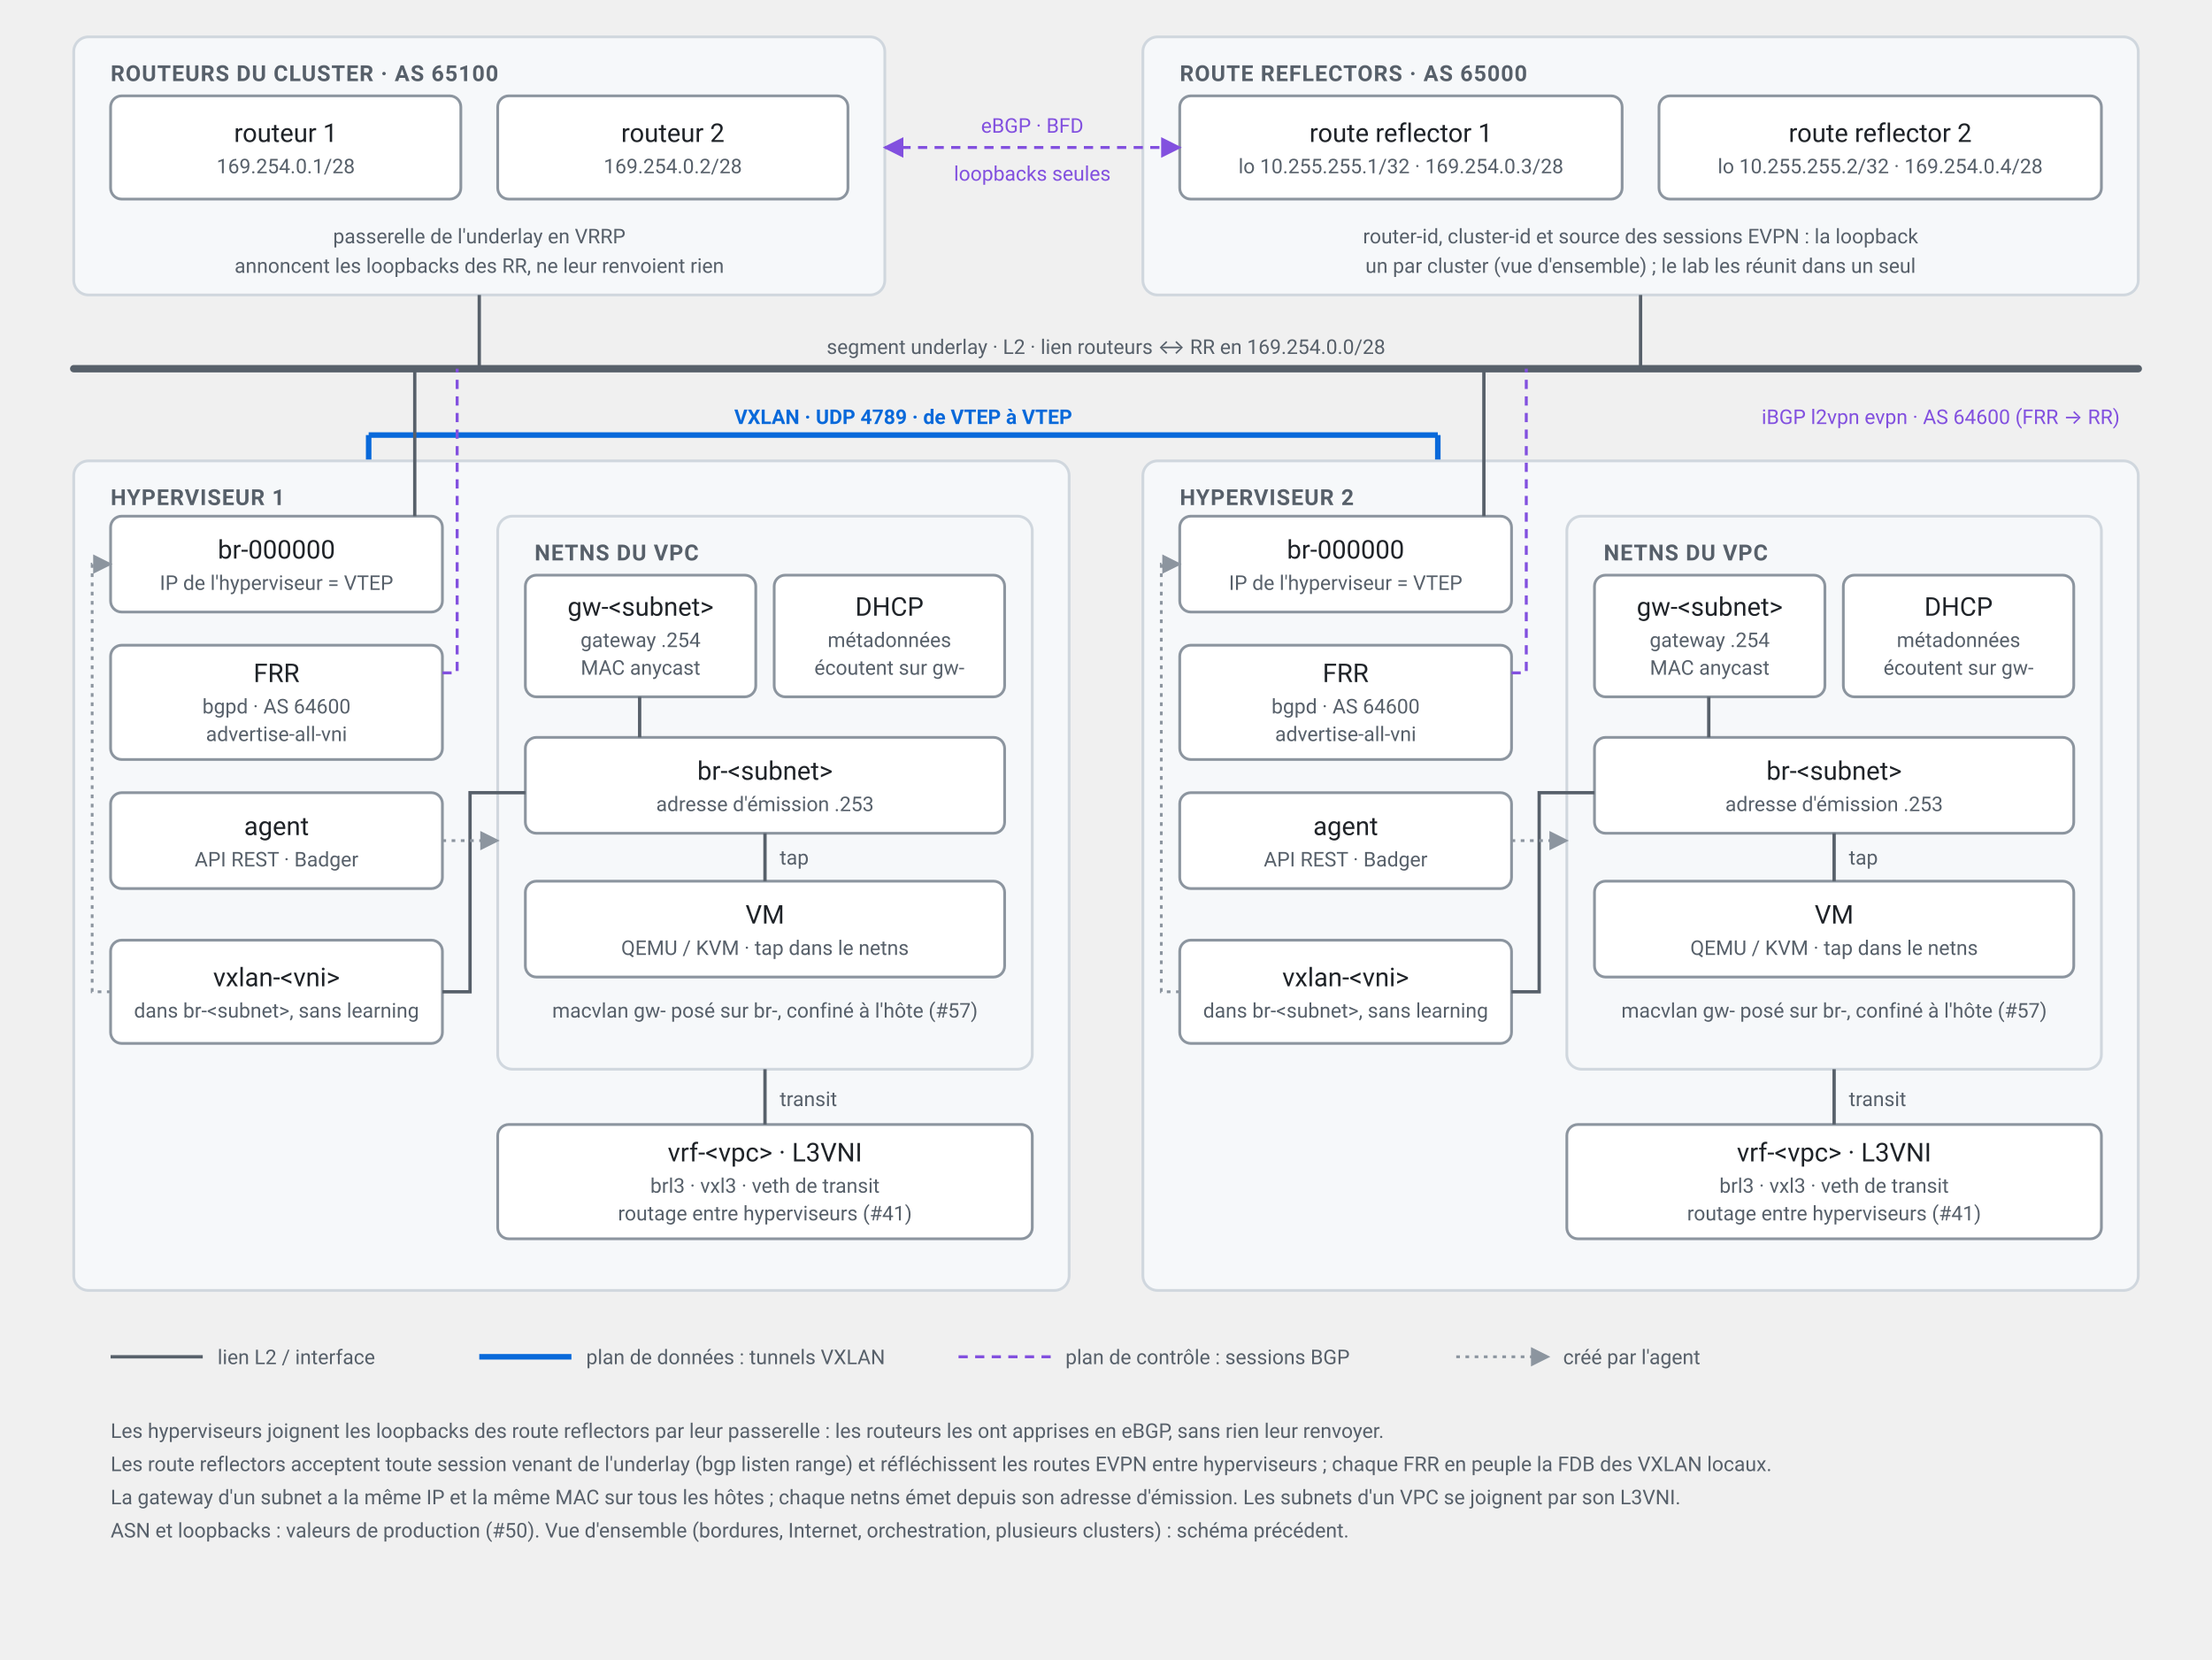
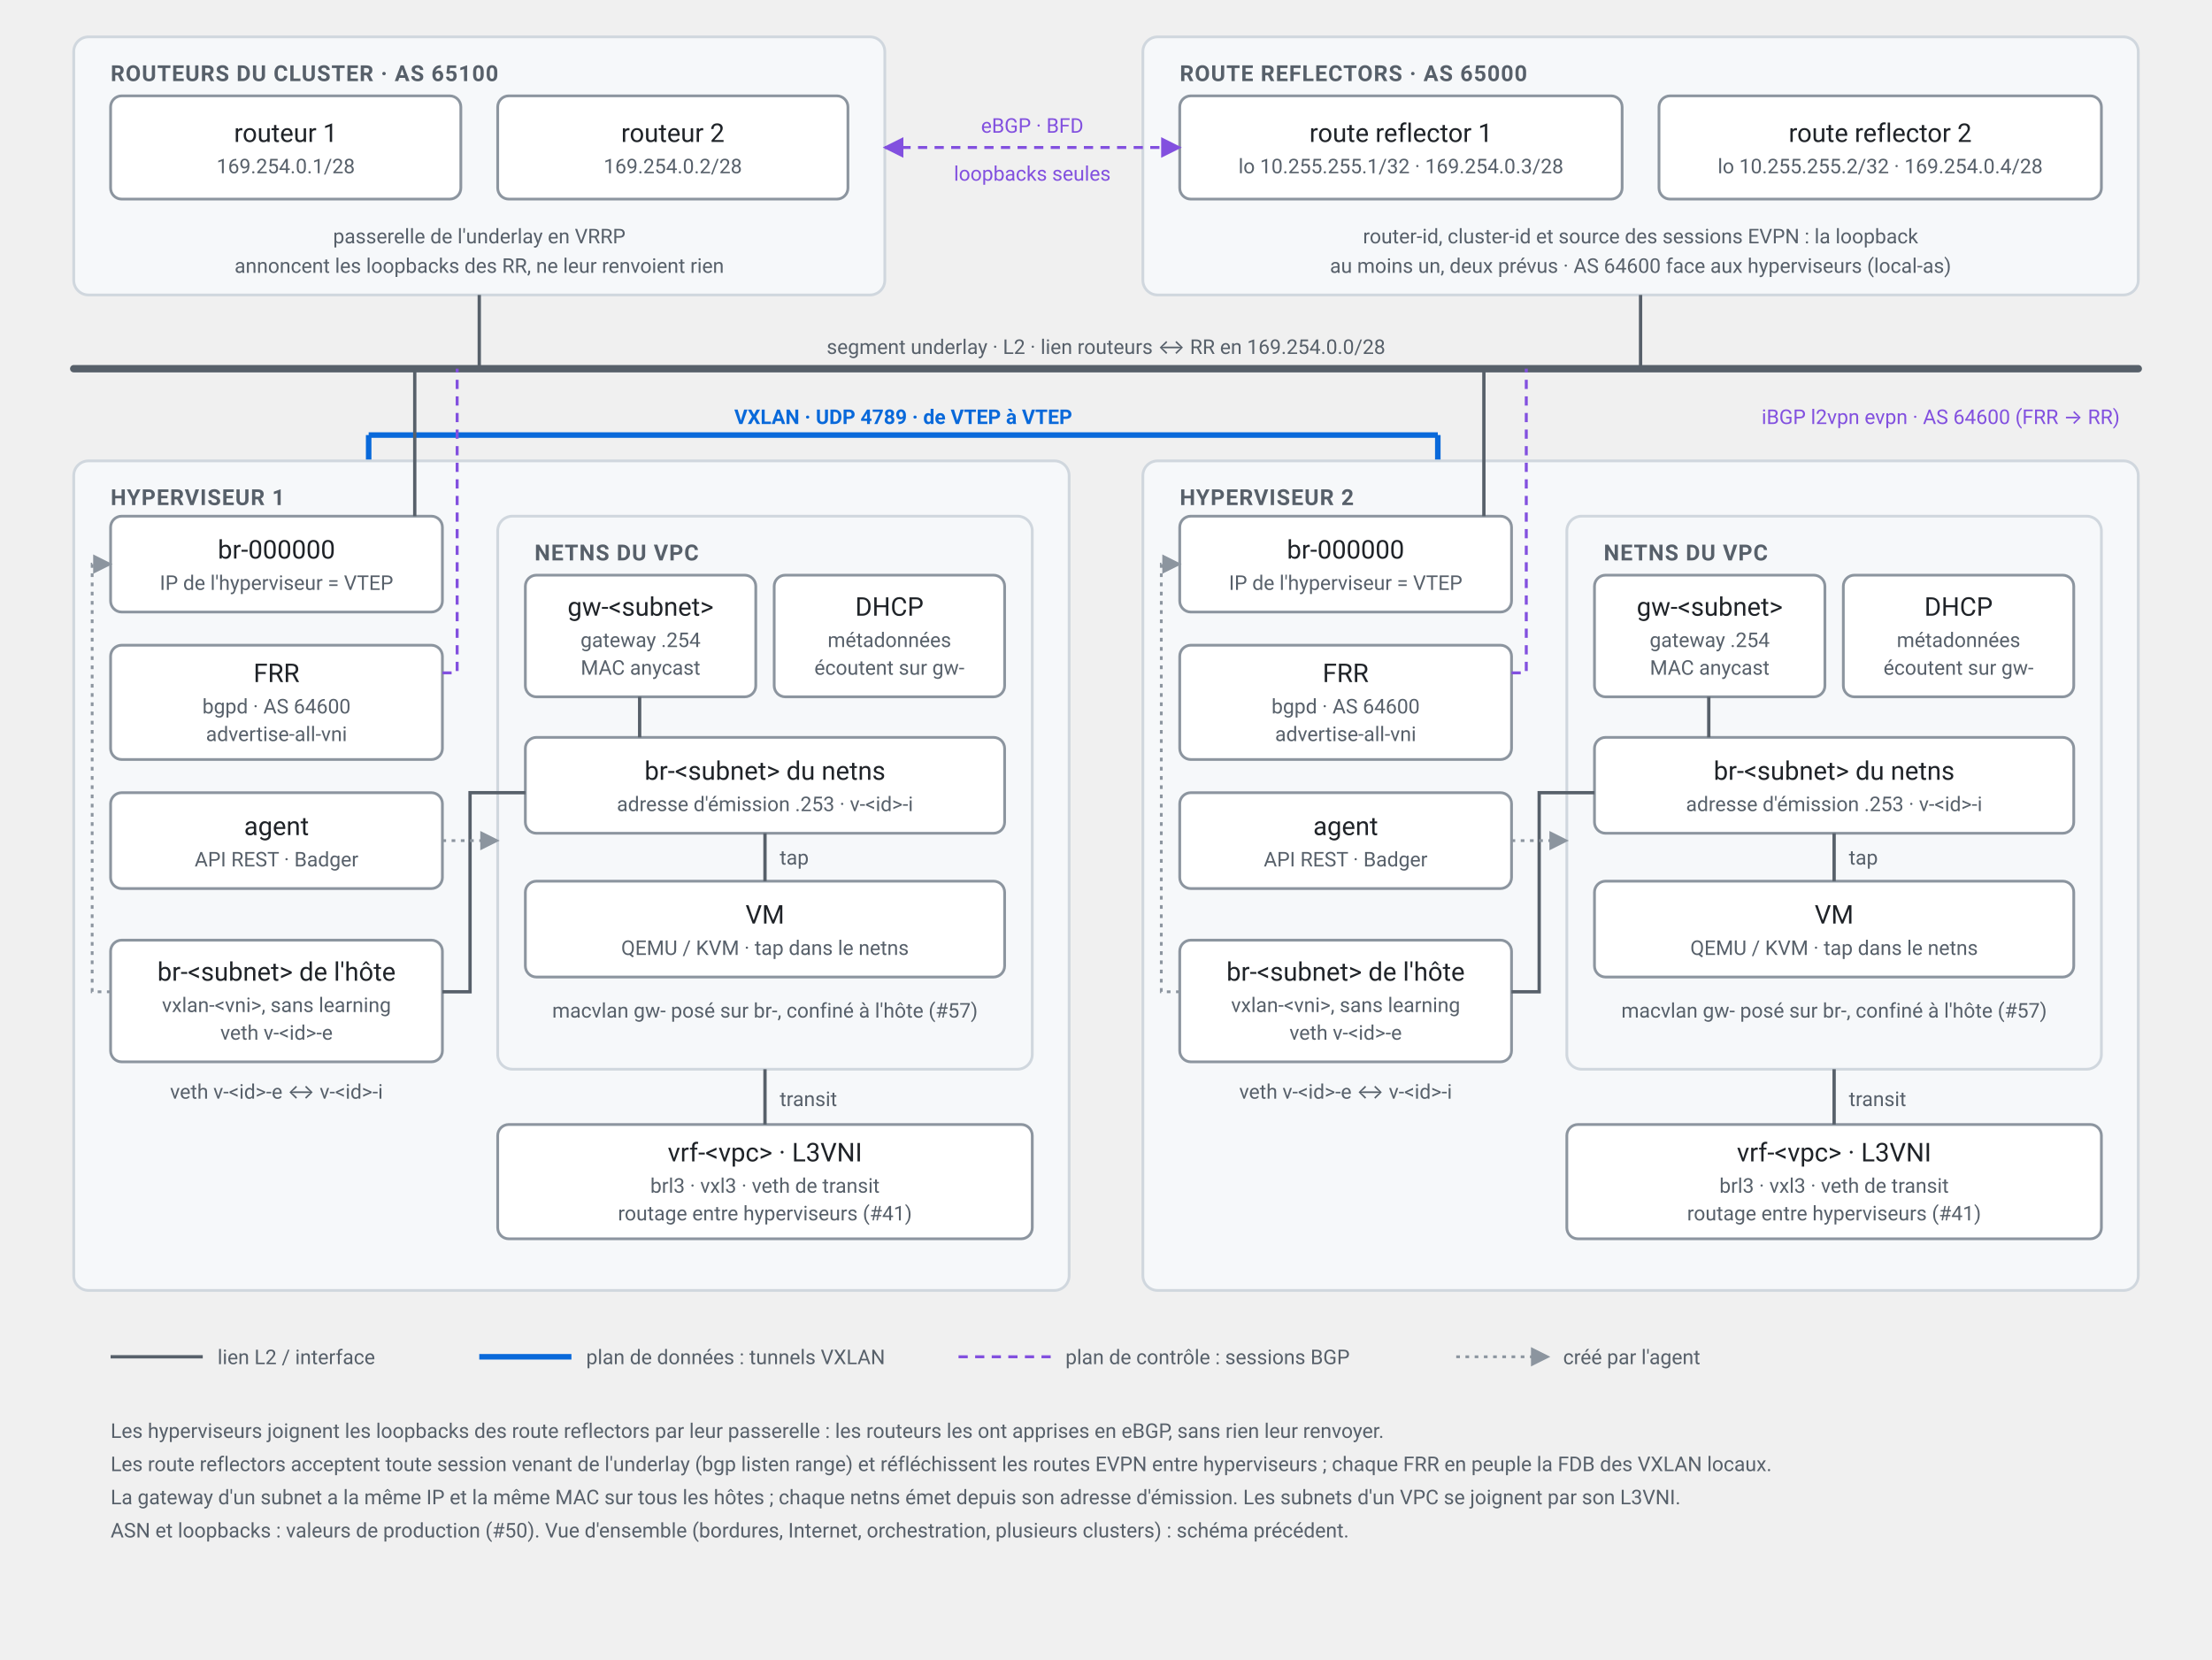
- <svg xmlns="http://www.w3.org/2000/svg" viewBox="0 0 1200 900" width="1200" height="900" role="img" aria-label="Architecture du cluster : routeurs, route reflectors, hyperviseurs, plans de données et de contrôle">
+ <svg xmlns="http://www.w3.org/2000/svg" viewBox="0 0 1200 900" width="1200" height="900" role="img" aria-label="Détail d'un cluster : routeurs, route reflectors, hyperviseurs, netns et VRF des VPC, plans de données et de contrôle">
  <style>
    .lbl { font-family: -apple-system, "Segoe UI", Roboto, sans-serif; font-size: 14px; fill: #1f2328; }
    .sub { font-family: -apple-system, "Segoe UI", Roboto, sans-serif; font-size: 11px; fill: #57606a; }
    .grp { font-family: -apple-system, "Segoe UI", Roboto, sans-serif; font-size: 12px; font-weight: 600; fill: #57606a; letter-spacing: .04em; }
    .ctrlt { font-family: -apple-system, "Segoe UI", Roboto, sans-serif; font-size: 11px; fill: #8250df; }
    .datat { font-family: -apple-system, "Segoe UI", Roboto, sans-serif; font-size: 11px; font-weight: 600; fill: #0969da; }
    .orcht { font-family: -apple-system, "Segoe UI", Roboto, sans-serif; font-size: 11px; font-weight: 600; fill: #1a7f37; }
    .nett { font-family: -apple-system, "Segoe UI", Roboto, sans-serif; font-size: 11px; font-weight: 600; fill: #bc4c00; }
    .box { fill: #ffffff; stroke: #8c959f; stroke-width: 1.5; }
    .future { fill: #ffffff; stroke: #8c959f; stroke-width: 1.5; stroke-dasharray: 6 4; }
    .group { fill: #f6f8fa; stroke: #d0d7de; stroke-width: 1.5; }
    .pill { fill: #ffffff; stroke: #57606a; stroke-width: 1.5; }
    .bus { stroke: #57606a; stroke-width: 4; fill: none; stroke-linecap: round; }
    .link { stroke: #57606a; stroke-width: 1.8; fill: none; }
    .ctrl { stroke: #8250df; stroke-width: 1.6; fill: none; stroke-dasharray: 5 4; }
    .data { stroke: #0969da; stroke-width: 3; fill: none; }
    .orch { stroke: #1a7f37; stroke-width: 2; fill: none; stroke-dasharray: 8 4; }
    .net { stroke: #bc4c00; stroke-width: 2.4; fill: none; }
    .head-ctrl { fill: #8250df; }
    .head-data { fill: #0969da; }
    .head-orch { fill: #1a7f37; }
    .head-net { fill: #bc4c00; }
    .made { stroke: #8c959f; stroke-width: 1.5; fill: none; stroke-dasharray: 2 3; }
    .head-made { fill: #8c959f; }
  </style>
  <defs>
    <marker id="a-ctrl" viewBox="0 0 10 10" refX="9" refY="5" markerWidth="7" markerHeight="7" orient="auto-start-reverse">
      <path class="head-ctrl" d="M0 0 L10 5 L0 10 z" />
    </marker>
    <marker id="a-data" viewBox="0 0 10 10" refX="9" refY="5" markerWidth="5" markerHeight="5" orient="auto-start-reverse">
      <path class="head-data" d="M0 0 L10 5 L0 10 z" />
    </marker>
    <marker id="a-orch" viewBox="0 0 10 10" refX="9" refY="5" markerWidth="6" markerHeight="6" orient="auto-start-reverse">
      <path class="head-orch" d="M0 0 L10 5 L0 10 z" />
    </marker>
    <marker id="a-net" viewBox="0 0 10 10" refX="9" refY="5" markerWidth="6" markerHeight="6" orient="auto-start-reverse">
      <path class="head-net" d="M0 0 L10 5 L0 10 z" />
    </marker>
    <marker id="a-made" viewBox="0 0 10 10" refX="9" refY="5" markerWidth="7" markerHeight="7" orient="auto-start-reverse">
      <path class="head-made" d="M0 0 L10 5 L0 10 z" />
    </marker>
  </defs>
  <rect class="group" x="40" y="20" width="440" height="140" rx="8" />
  <text class="grp" x="60" y="44">ROUTEURS DU CLUSTER · AS 65100</text>
  <rect class="box" x="60" y="52" width="190" height="56" rx="6" />
  <text class="lbl" x="155.0" y="77.0" text-anchor="middle">routeur 1</text>
  <text class="sub" x="155.0" y="94.0" text-anchor="middle">169.254.0.1/28</text>
  <rect class="box" x="270" y="52" width="190" height="56" rx="6" />
  <text class="lbl" x="365.0" y="77.0" text-anchor="middle">routeur 2</text>
  <text class="sub" x="365.0" y="94.0" text-anchor="middle">169.254.0.2/28</text>
  <text class="sub" x="260" y="132" text-anchor="middle">passerelle de l'underlay en VRRP</text>
  <text class="sub" x="260" y="148" text-anchor="middle">annoncent les loopbacks des RR, ne leur renvoient rien</text>
  <rect class="group" x="620" y="20" width="540" height="140" rx="8" />
  <text class="grp" x="640" y="44">ROUTE REFLECTORS · AS 65000</text>
  <rect class="box" x="640" y="52" width="240" height="56" rx="6" />
  <text class="lbl" x="760.0" y="77.0" text-anchor="middle">route reflector 1</text>
  <text class="sub" x="760.0" y="94.0" text-anchor="middle">lo 10.255.255.1/32 · 169.254.0.3/28</text>
  <rect class="box" x="900" y="52" width="240" height="56" rx="6" />
  <text class="lbl" x="1020.0" y="77.0" text-anchor="middle">route reflector 2</text>
  <text class="sub" x="1020.0" y="94.0" text-anchor="middle">lo 10.255.255.2/32 · 169.254.0.4/28</text>
  <text class="sub" x="890" y="132" text-anchor="middle">router-id, cluster-id et source des sessions EVPN : la loopback</text>
-   <text class="sub" x="890" y="148" text-anchor="middle">un par cluster (vue d'ensemble) ; le lab les réunit dans un seul</text>
+   <text class="sub" x="890" y="148" text-anchor="middle">au moins un, deux prévus · AS 64600 face aux hyperviseurs (local-as)</text>
  <path class="ctrl" d="M480 80 H640" marker-start="url(#a-ctrl)" marker-end="url(#a-ctrl)" />
  <text class="ctrlt" x="560" y="72" text-anchor="middle">eBGP · BFD</text>
  <text class="ctrlt" x="560" y="98" text-anchor="middle">loopbacks seules</text>
  <line class="bus" x1="40" y1="200" x2="1160" y2="200" />
  <text class="sub" x="600" y="192" text-anchor="middle">segment underlay · L2 · lien routeurs ↔ RR en 169.254.0.0/28</text>
  <path class="link" d="M260 160 V200" />
  <path class="link" d="M890 160 V200" />
  <path class="data" d="M200 236 H780" />
  <text class="datat" x="490" y="230" text-anchor="middle">VXLAN · UDP 4789 · de VTEP à VTEP</text>
  <path class="data" d="M200 236 V280" />
  <path class="data" d="M780 236 V280" />
  <rect class="group" x="40" y="250" width="540" height="450" rx="8" />
  <text class="grp" x="60" y="274">HYPERVISEUR 1</text>
  <rect class="box" x="60" y="280" width="180" height="52" rx="6" />
  <text class="lbl" x="150.0" y="303.0" text-anchor="middle">br-000000</text>
  <text class="sub" x="150.0" y="320.0" text-anchor="middle">IP de l'hyperviseur = VTEP</text>
  <rect class="box" x="60" y="350" width="180" height="62" rx="6" />
  <text class="lbl" x="150.0" y="370.0" text-anchor="middle">FRR</text>
  <text class="sub" x="150.0" y="387.0" text-anchor="middle">bgpd · AS 64600</text>
  <text class="sub" x="150.0" y="402.0" text-anchor="middle">advertise-all-vni</text>
  <rect class="box" x="60" y="430" width="180" height="52" rx="6" />
  <text class="lbl" x="150.0" y="453.0" text-anchor="middle">agent</text>
  <text class="sub" x="150.0" y="470.0" text-anchor="middle">API REST · Badger</text>
-   <rect class="box" x="60" y="510" width="180" height="56" rx="6" />
-   <text class="lbl" x="150.0" y="535.0" text-anchor="middle">vxlan-&lt;vni&gt;</text>
-   <text class="sub" x="150.0" y="552.0" text-anchor="middle">dans br-&lt;subnet&gt;, sans learning</text>
+   <rect class="box" x="60" y="510" width="180" height="66" rx="6" />
+   <text class="lbl" x="150.0" y="532.0" text-anchor="middle">br-&lt;subnet&gt; de l'hôte</text>
+   <text class="sub" x="150.0" y="549.0" text-anchor="middle">vxlan-&lt;vni&gt;, sans learning</text>
+   <text class="sub" x="150.0" y="564.0" text-anchor="middle">veth v-&lt;id&gt;-e</text>
+   <text class="sub" x="150" y="596" text-anchor="middle">veth v-&lt;id&gt;-e ↔ v-&lt;id&gt;-i</text>
  <rect class="group" x="270" y="280" width="290" height="300" rx="8" />
  <text class="grp" x="290" y="304">NETNS DU VPC</text>
  <rect class="box" x="285" y="312" width="125" height="66" rx="6" />
  <text class="lbl" x="347.5" y="334.0" text-anchor="middle">gw-&lt;subnet&gt;</text>
  <text class="sub" x="347.5" y="351.0" text-anchor="middle">gateway .254</text>
  <text class="sub" x="347.5" y="366.0" text-anchor="middle">MAC anycast</text>
  <rect class="box" x="420" y="312" width="125" height="66" rx="6" />
  <text class="lbl" x="482.5" y="334.0" text-anchor="middle">DHCP</text>
  <text class="sub" x="482.5" y="351.0" text-anchor="middle">métadonnées</text>
  <text class="sub" x="482.5" y="366.0" text-anchor="middle">écoutent sur gw-</text>
  <rect class="box" x="285" y="400" width="260" height="52" rx="6" />
-   <text class="lbl" x="415.0" y="423.0" text-anchor="middle">br-&lt;subnet&gt;</text>
-   <text class="sub" x="415.0" y="440.0" text-anchor="middle">adresse d'émission .253</text>
+   <text class="lbl" x="415.0" y="423.0" text-anchor="middle">br-&lt;subnet&gt; du netns</text>
+   <text class="sub" x="415.0" y="440.0" text-anchor="middle">adresse d'émission .253 · v-&lt;id&gt;-i</text>
  <rect class="box" x="285" y="478" width="260" height="52" rx="6" />
  <text class="lbl" x="415.0" y="501.0" text-anchor="middle">VM</text>
  <text class="sub" x="415.0" y="518.0" text-anchor="middle">QEMU / KVM · tap dans le netns</text>
  <text class="sub" x="415" y="552" text-anchor="middle">macvlan gw- posé sur br-, confiné à l'hôte (#57)</text>
  <rect class="box" x="270" y="610" width="290" height="62" rx="6" />
  <text class="lbl" x="415.0" y="630.0" text-anchor="middle">vrf-&lt;vpc&gt; · L3VNI</text>
  <text class="sub" x="415.0" y="647.0" text-anchor="middle">brl3 · vxl3 · veth de transit</text>
  <text class="sub" x="415.0" y="662.0" text-anchor="middle">routage entre hyperviseurs (#41)</text>
  <path class="link" d="M347 378 V400" />
  <path class="link" d="M240 538 H255 V430 H285" />
  <path class="link" d="M415 452 V478" />
  <text class="sub" x="423" y="469" text-anchor="start">tap</text>
  <path class="link" d="M415 580 V610" />
  <text class="sub" x="423" y="600" text-anchor="start">transit</text>
  <path class="made" d="M60 538 H50 V306 H60" marker-end="url(#a-made)" />
  <path class="made" d="M240 456 H270" marker-end="url(#a-made)" />
  <path class="link" d="M225 280 V200" />
  <path class="ctrl" d="M240 365 H248 V200" />
  <rect class="group" x="620" y="250" width="540" height="450" rx="8" />
  <text class="grp" x="640" y="274">HYPERVISEUR 2</text>
  <rect class="box" x="640" y="280" width="180" height="52" rx="6" />
  <text class="lbl" x="730.0" y="303.0" text-anchor="middle">br-000000</text>
  <text class="sub" x="730.0" y="320.0" text-anchor="middle">IP de l'hyperviseur = VTEP</text>
  <rect class="box" x="640" y="350" width="180" height="62" rx="6" />
  <text class="lbl" x="730.0" y="370.0" text-anchor="middle">FRR</text>
  <text class="sub" x="730.0" y="387.0" text-anchor="middle">bgpd · AS 64600</text>
  <text class="sub" x="730.0" y="402.0" text-anchor="middle">advertise-all-vni</text>
  <rect class="box" x="640" y="430" width="180" height="52" rx="6" />
  <text class="lbl" x="730.0" y="453.0" text-anchor="middle">agent</text>
  <text class="sub" x="730.0" y="470.0" text-anchor="middle">API REST · Badger</text>
-   <rect class="box" x="640" y="510" width="180" height="56" rx="6" />
-   <text class="lbl" x="730.0" y="535.0" text-anchor="middle">vxlan-&lt;vni&gt;</text>
-   <text class="sub" x="730.0" y="552.0" text-anchor="middle">dans br-&lt;subnet&gt;, sans learning</text>
+   <rect class="box" x="640" y="510" width="180" height="66" rx="6" />
+   <text class="lbl" x="730.0" y="532.0" text-anchor="middle">br-&lt;subnet&gt; de l'hôte</text>
+   <text class="sub" x="730.0" y="549.0" text-anchor="middle">vxlan-&lt;vni&gt;, sans learning</text>
+   <text class="sub" x="730.0" y="564.0" text-anchor="middle">veth v-&lt;id&gt;-e</text>
+   <text class="sub" x="730" y="596" text-anchor="middle">veth v-&lt;id&gt;-e ↔ v-&lt;id&gt;-i</text>
  <rect class="group" x="850" y="280" width="290" height="300" rx="8" />
  <text class="grp" x="870" y="304">NETNS DU VPC</text>
  <rect class="box" x="865" y="312" width="125" height="66" rx="6" />
  <text class="lbl" x="927.5" y="334.0" text-anchor="middle">gw-&lt;subnet&gt;</text>
  <text class="sub" x="927.5" y="351.0" text-anchor="middle">gateway .254</text>
  <text class="sub" x="927.5" y="366.0" text-anchor="middle">MAC anycast</text>
  <rect class="box" x="1000" y="312" width="125" height="66" rx="6" />
  <text class="lbl" x="1062.5" y="334.0" text-anchor="middle">DHCP</text>
  <text class="sub" x="1062.5" y="351.0" text-anchor="middle">métadonnées</text>
  <text class="sub" x="1062.5" y="366.0" text-anchor="middle">écoutent sur gw-</text>
  <rect class="box" x="865" y="400" width="260" height="52" rx="6" />
-   <text class="lbl" x="995.0" y="423.0" text-anchor="middle">br-&lt;subnet&gt;</text>
-   <text class="sub" x="995.0" y="440.0" text-anchor="middle">adresse d'émission .253</text>
+   <text class="lbl" x="995.0" y="423.0" text-anchor="middle">br-&lt;subnet&gt; du netns</text>
+   <text class="sub" x="995.0" y="440.0" text-anchor="middle">adresse d'émission .253 · v-&lt;id&gt;-i</text>
  <rect class="box" x="865" y="478" width="260" height="52" rx="6" />
  <text class="lbl" x="995.0" y="501.0" text-anchor="middle">VM</text>
  <text class="sub" x="995.0" y="518.0" text-anchor="middle">QEMU / KVM · tap dans le netns</text>
  <text class="sub" x="995" y="552" text-anchor="middle">macvlan gw- posé sur br-, confiné à l'hôte (#57)</text>
  <rect class="box" x="850" y="610" width="290" height="62" rx="6" />
  <text class="lbl" x="995.0" y="630.0" text-anchor="middle">vrf-&lt;vpc&gt; · L3VNI</text>
  <text class="sub" x="995.0" y="647.0" text-anchor="middle">brl3 · vxl3 · veth de transit</text>
  <text class="sub" x="995.0" y="662.0" text-anchor="middle">routage entre hyperviseurs (#41)</text>
  <path class="link" d="M927 378 V400" />
  <path class="link" d="M820 538 H835 V430 H865" />
  <path class="link" d="M995 452 V478" />
  <text class="sub" x="1003" y="469" text-anchor="start">tap</text>
  <path class="link" d="M995 580 V610" />
  <text class="sub" x="1003" y="600" text-anchor="start">transit</text>
  <path class="made" d="M640 538 H630 V306 H640" marker-end="url(#a-made)" />
  <path class="made" d="M820 456 H850" marker-end="url(#a-made)" />
  <path class="link" d="M805 280 V200" />
  <path class="ctrl" d="M820 365 H828 V200" />
  <text class="ctrlt" x="1150" y="230" text-anchor="end">iBGP l2vpn evpn · AS 64600 (FRR → RR)</text>
  <line class="link" x1="60" y1="736" x2="110" y2="736" />
  <text class="sub" x="118" y="740" text-anchor="start">lien L2 / interface</text>
  <path class="data" d="M260 736 H310" />
  <text class="sub" x="318" y="740" text-anchor="start">plan de données : tunnels VXLAN</text>
  <path class="ctrl" d="M520 736 H570" />
  <text class="sub" x="578" y="740" text-anchor="start">plan de contrôle : sessions BGP</text>
  <path class="made" d="M790 736 H840" marker-end="url(#a-made)" />
  <text class="sub" x="848" y="740" text-anchor="start">créé par l'agent</text>
  <text class="sub" x="60" y="780" text-anchor="start">Les hyperviseurs joignent les loopbacks des route reflectors par leur passerelle : les routeurs les ont apprises en eBGP, sans rien leur renvoyer.</text>
  <text class="sub" x="60" y="798" text-anchor="start">Les route reflectors acceptent toute session venant de l'underlay (bgp listen range) et réfléchissent les routes EVPN entre hyperviseurs ; chaque FRR en peuple la FDB des VXLAN locaux.</text>
  <text class="sub" x="60" y="816" text-anchor="start">La gateway d'un subnet a la même IP et la même MAC sur tous les hôtes ; chaque netns émet depuis son adresse d'émission. Les subnets d'un VPC se joignent par son L3VNI.</text>
  <text class="sub" x="60" y="834" text-anchor="start">ASN et loopbacks : valeurs de production (#50). Vue d'ensemble (bordures, Internet, orchestration, plusieurs clusters) : schéma précédent.</text>
</svg>
